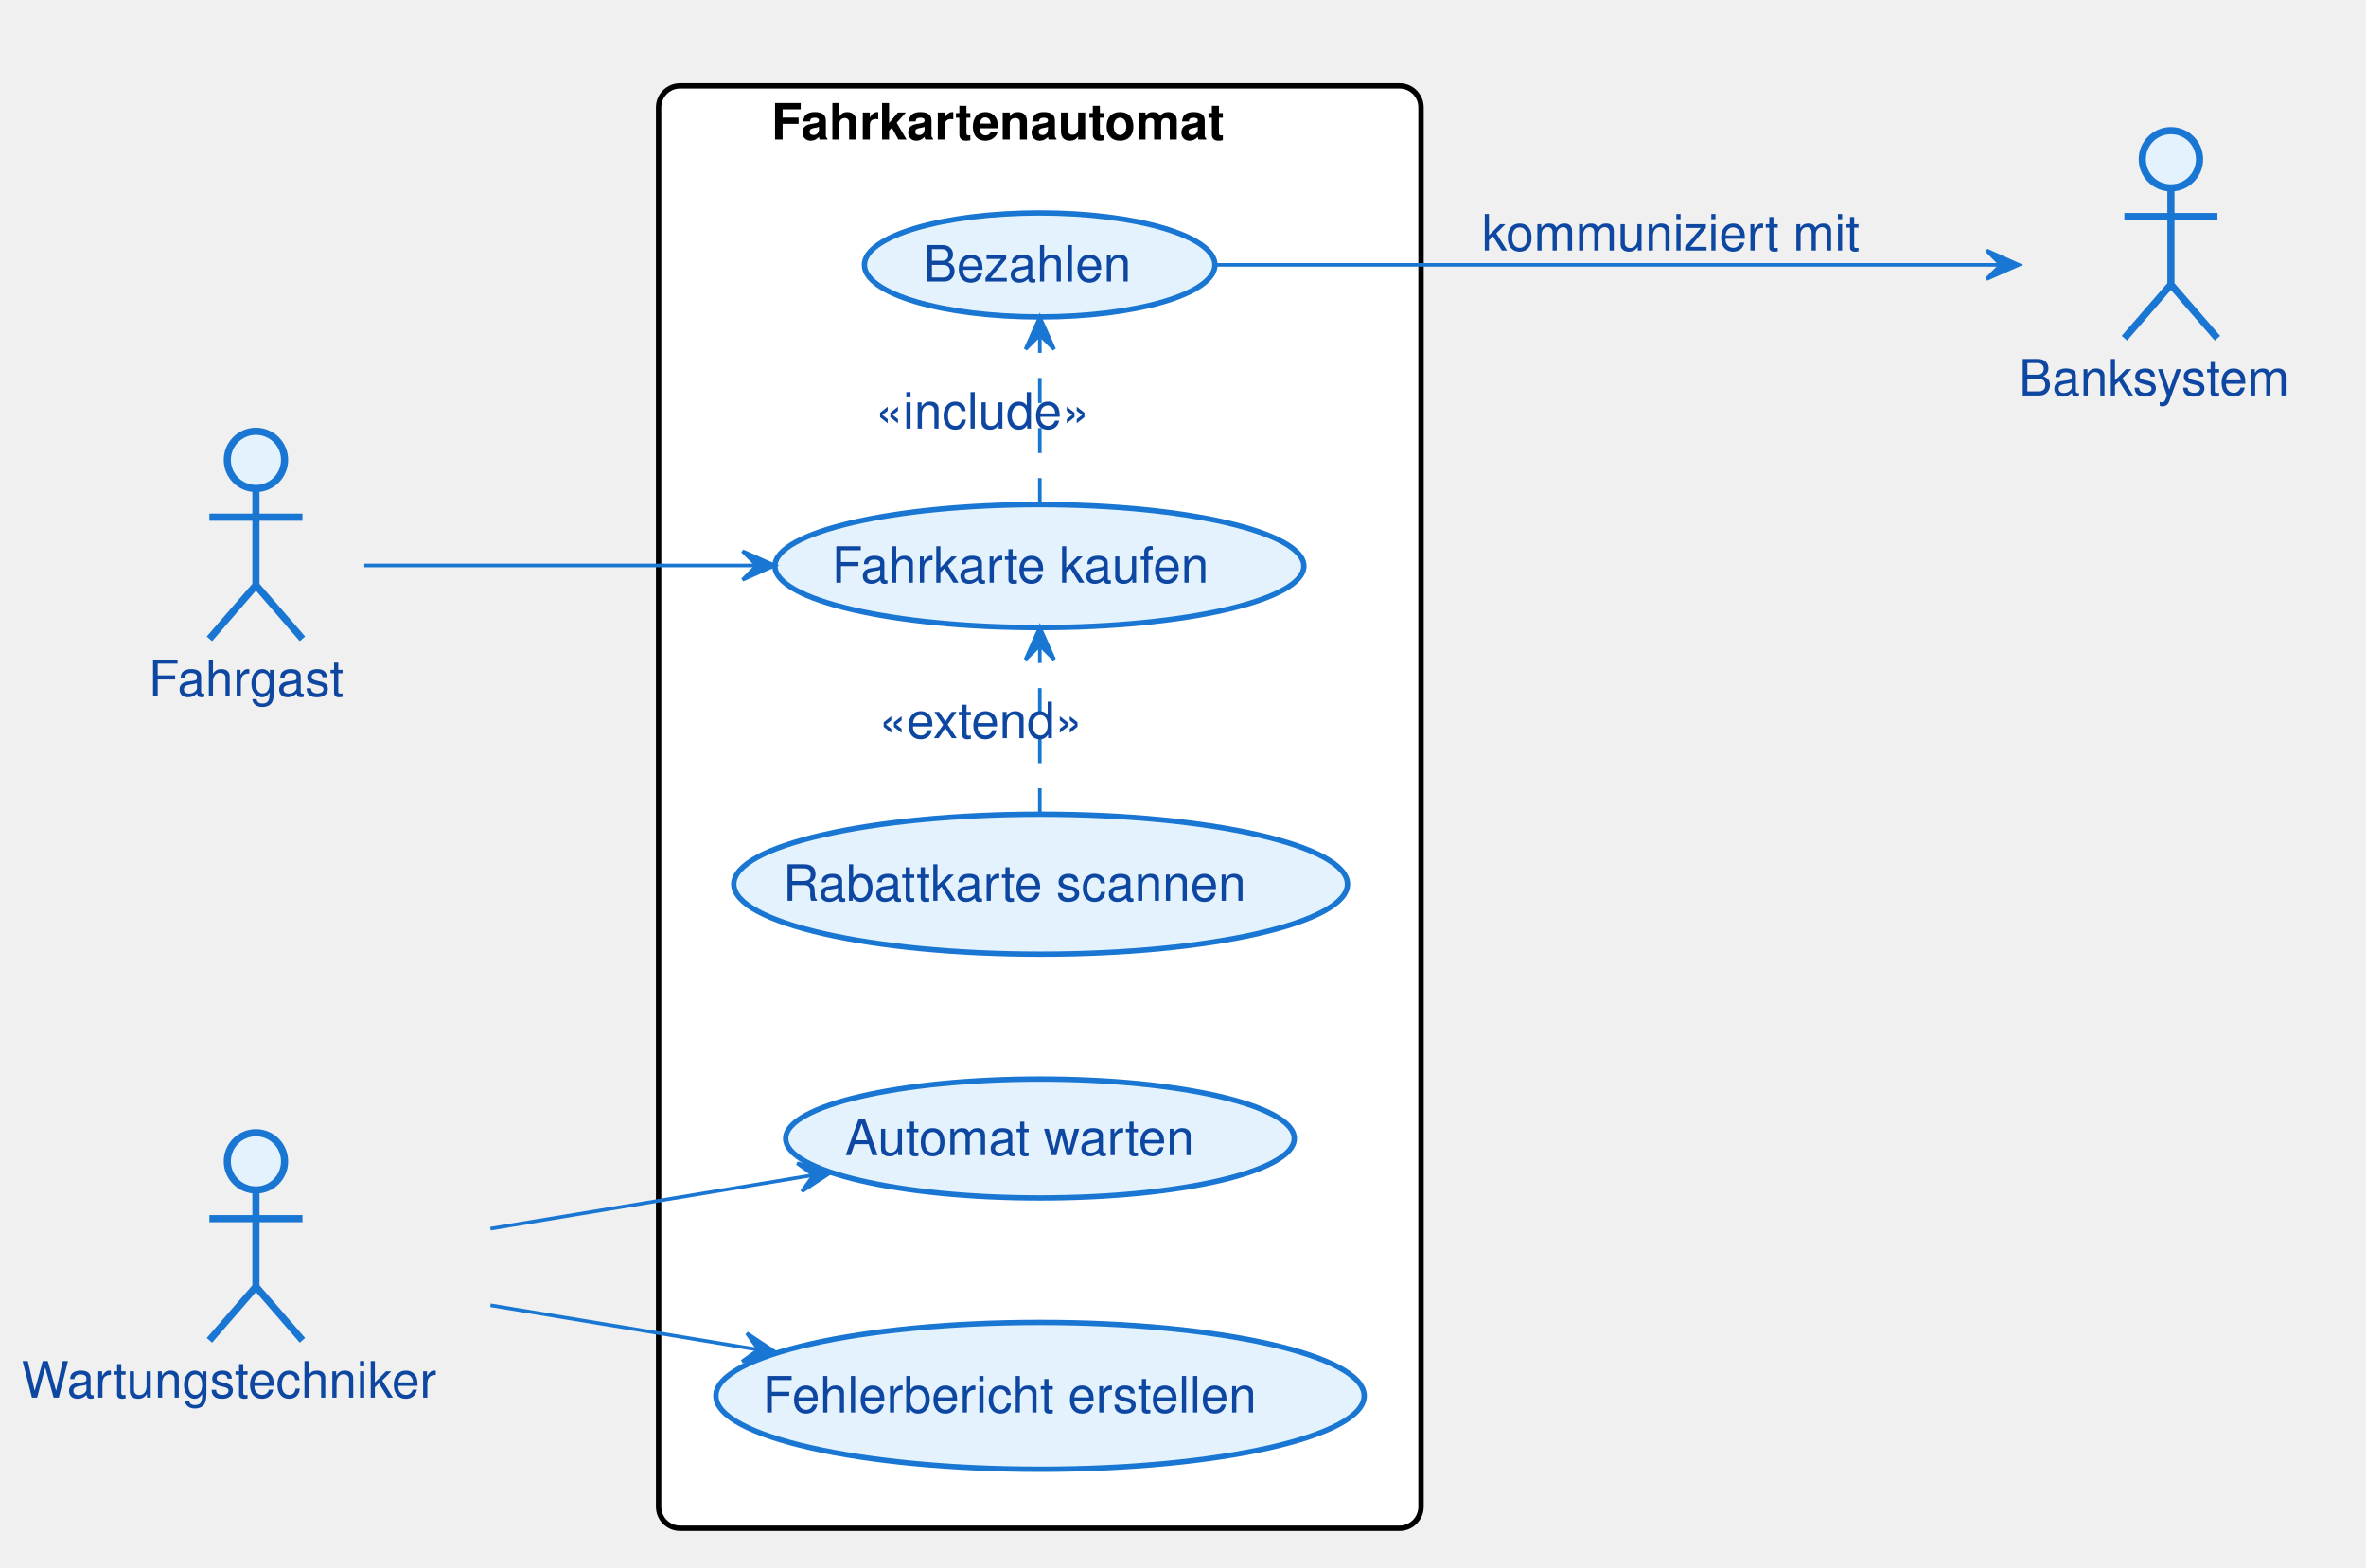
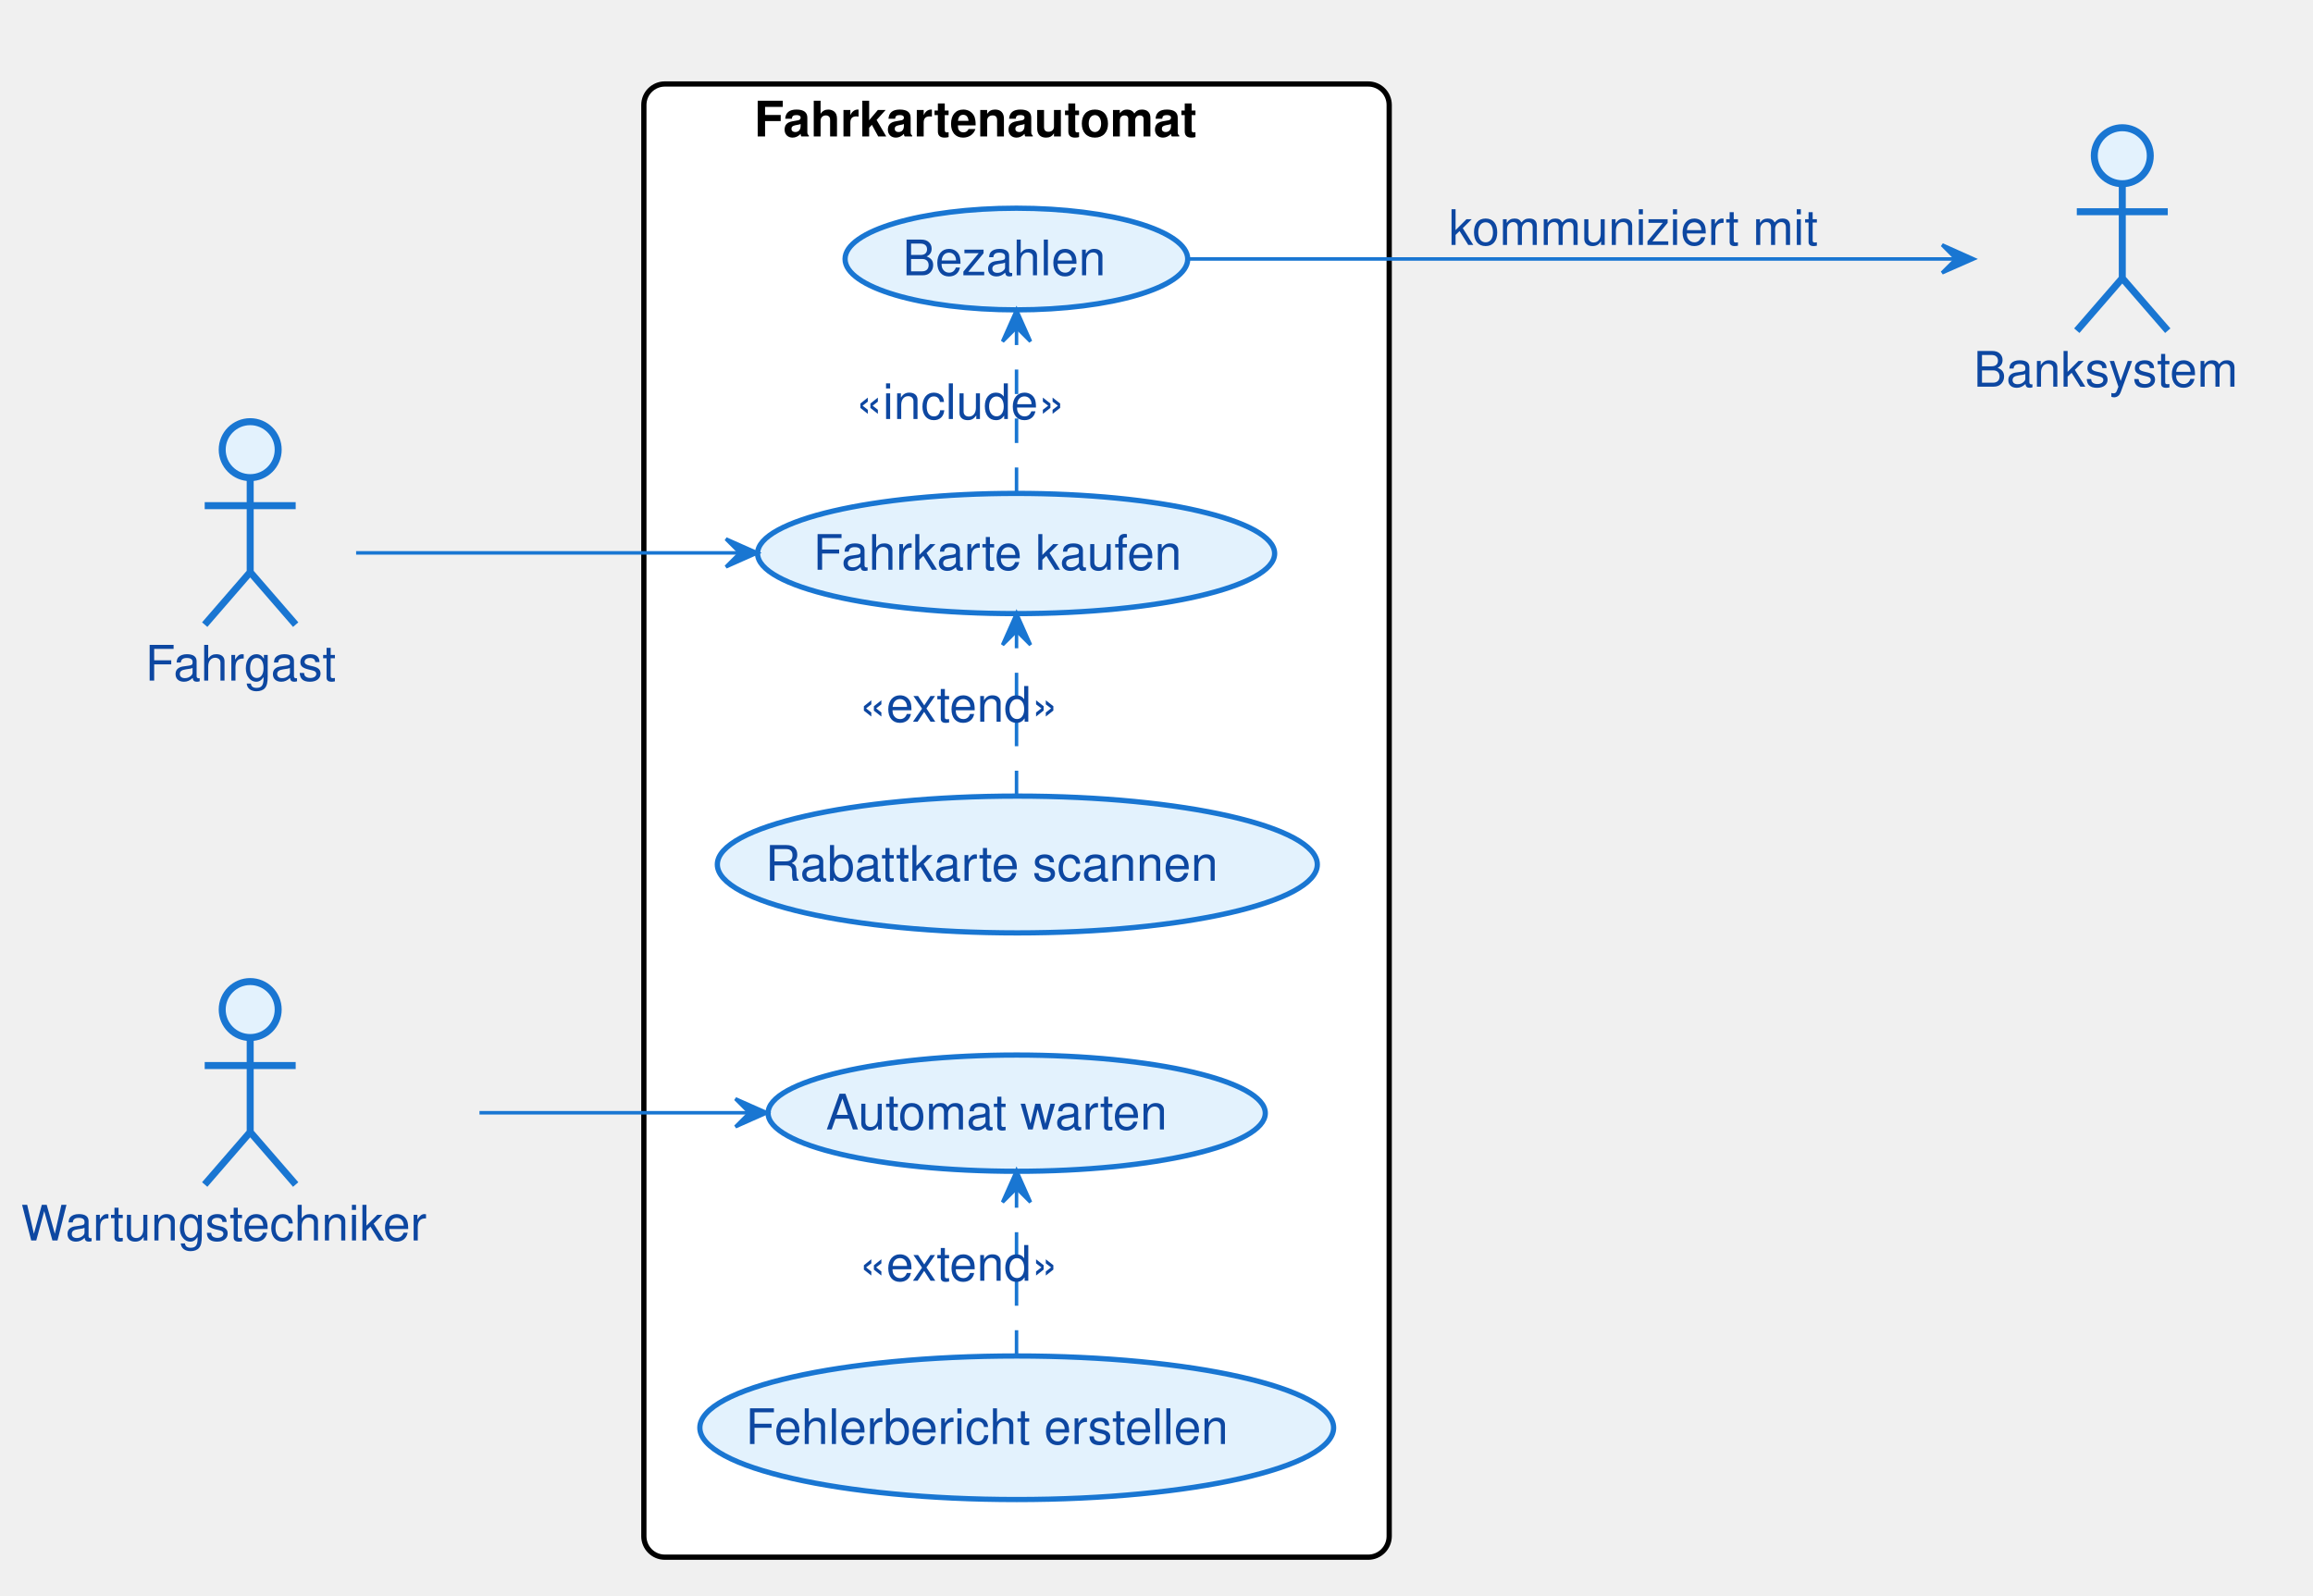
- <svg xmlns="http://www.w3.org/2000/svg" contentScriptType="application/ecmascript" contentStyleType="text/css" height="438px" preserveAspectRatio="none" style="width:661px;height:438px;" version="1.1" viewBox="0 0 661 438" width="661px" zoomAndPan="magnify">
+ <svg xmlns="http://www.w3.org/2000/svg" contentScriptType="application/ecmascript" contentStyleType="text/css" height="456px" preserveAspectRatio="none" style="width:661px;height:456px;" version="1.1" viewBox="0 0 661 456" width="661px" zoomAndPan="magnify">
  <defs />
  <g>
-     <rect fill="#FFFFFF" height="403" rx="6" ry="6" style="stroke: #000000; stroke-width: 1.5;" width="213" x="184" y="24" />
+     <rect fill="#FFFFFF" height="421" rx="6" ry="6" style="stroke: #000000; stroke-width: 1.5;" width="213" x="184" y="24" />
    <text fill="#000000" font-family="Helvetica" font-size="14" font-weight="bold" lengthAdjust="spacingAndGlyphs" textLength="150" x="215.5" y="38.995">Fahrkartenautomat</text>
    <ellipse cx="290.38" cy="158.176" fill="#E3F2FD" rx="73.88" ry="17.176" style="stroke: #1976D2; stroke-width: 1.5;" />
    <text fill="#0D47A1" font-family="Helvetica" font-size="14" lengthAdjust="spacingAndGlyphs" textLength="116" x="232.38" y="162.824">Fahrkarte kaufen</text>
    <ellipse cx="290.462" cy="74.024" fill="#E3F2FD" rx="48.962" ry="14.524" style="stroke: #1976D2; stroke-width: 1.5;" />
    <text fill="#0D47A1" font-family="Helvetica" font-size="14" lengthAdjust="spacingAndGlyphs" textLength="65" x="257.962" y="78.672">Bezahlen</text>
    <ellipse cx="290.728" cy="247.046" fill="#E3F2FD" rx="85.728" ry="19.546" style="stroke: #1976D2; stroke-width: 1.5;" />
    <text fill="#0D47A1" font-family="Helvetica" font-size="14" lengthAdjust="spacingAndGlyphs" textLength="144" x="218.728" y="251.694">Rabattkarte scannen</text>
    <ellipse cx="290.545" cy="318.109" fill="#E3F2FD" rx="71.045" ry="16.609" style="stroke: #1976D2; stroke-width: 1.5;" />
    <text fill="#0D47A1" font-family="Helvetica" font-size="14" lengthAdjust="spacingAndGlyphs" textLength="109" x="236.045" y="322.757">Automat warten</text>
-     <ellipse cx="290.557" cy="390.011" fill="#E3F2FD" rx="90.557" ry="20.511" style="stroke: #1976D2; stroke-width: 1.5;" />
-     <text fill="#0D47A1" font-family="Helvetica" font-size="14" lengthAdjust="spacingAndGlyphs" textLength="155" x="213.057" y="394.66">Fehlerbericht erstellen</text>
+     <ellipse cx="290.557" cy="408.011" fill="#E3F2FD" rx="90.557" ry="20.511" style="stroke: #1976D2; stroke-width: 1.5;" />
+     <text fill="#0D47A1" font-family="Helvetica" font-size="14" lengthAdjust="spacingAndGlyphs" textLength="155" x="213.057" y="412.66">Fehlerbericht erstellen</text>
    <ellipse cx="71.5" cy="128.5" fill="#E3F2FD" rx="8" ry="8" style="stroke: #1976D2; stroke-width: 2.0;" />
    <path d="M71.5,136.5 L71.5,163.5 M58.5,144.5 L84.5,144.5 M71.5,163.5 L58.5,178.5 M71.5,163.5 L84.5,178.5 " fill="none" style="stroke: #1976D2; stroke-width: 2.0;" />
    <text fill="#0D47A1" font-family="Helvetica" font-size="14" lengthAdjust="spacingAndGlyphs" textLength="60" x="41.5" y="194.495">Fahrgast</text>
-     <ellipse cx="71.5" cy="324.5" fill="#E3F2FD" rx="8" ry="8" style="stroke: #1976D2; stroke-width: 2.0;" />
-     <path d="M71.5,332.5 L71.5,359.5 M58.5,340.5 L84.5,340.5 M71.5,359.5 L58.5,374.5 M71.5,359.5 L84.5,374.5 " fill="none" style="stroke: #1976D2; stroke-width: 2.0;" />
-     <text fill="#0D47A1" font-family="Helvetica" font-size="14" lengthAdjust="spacingAndGlyphs" textLength="131" x="6" y="390.495">Wartungstechniker</text>
+     <ellipse cx="71.5" cy="288.5" fill="#E3F2FD" rx="8" ry="8" style="stroke: #1976D2; stroke-width: 2.0;" />
+     <path d="M71.5,296.5 L71.5,323.5 M58.5,304.5 L84.5,304.5 M71.5,323.5 L58.5,338.5 M71.5,323.5 L84.5,338.5 " fill="none" style="stroke: #1976D2; stroke-width: 2.0;" />
+     <text fill="#0D47A1" font-family="Helvetica" font-size="14" lengthAdjust="spacingAndGlyphs" textLength="131" x="6" y="354.495">Wartungstechniker</text>
    <ellipse cx="606.5" cy="44.5" fill="#E3F2FD" rx="8" ry="8" style="stroke: #1976D2; stroke-width: 2.0;" />
    <path d="M606.5,52.5 L606.5,79.5 M593.5,60.5 L619.5,60.5 M606.5,79.5 L593.5,94.5 M606.5,79.5 L619.5,94.5 " fill="none" style="stroke: #1976D2; stroke-width: 2.0;" />
    <text fill="#0D47A1" font-family="Helvetica" font-size="14" lengthAdjust="spacingAndGlyphs" textLength="85" x="564" y="110.495">Banksystem</text>
    <path d="M101.77,158 C129.78,158 173.28,158 211.36,158 " fill="none" id="Fahrgast-UC1" style="stroke: #1976D2; stroke-width: 1.0;" />
    <polygon fill="#1976D2" points="216.45,158,207.45,154,211.45,158,207.45,162,216.45,158" style="stroke: #1976D2; stroke-width: 1.0;" />
    <path d="M290.5,140.6 C290.5,126.9 290.5,107.82 290.5,93.59 " fill="none" id="UC1-UC2" style="stroke: #1976D2; stroke-width: 1.0; stroke-dasharray: 7.0,7.0;" />
    <polygon fill="#1976D2" points="290.5,88.58,286.5,97.58,290.5,93.58,294.5,97.58,290.5,88.58" style="stroke: #1976D2; stroke-width: 1.0;" />
    <text fill="#0D47A1" font-family="Helvetica" font-size="14" lengthAdjust="spacingAndGlyphs" textLength="68" x="244.5" y="119.745">«include»</text>
    <path d="M339.53,74 C399.07,74 499.85,74 558.78,74 " fill="none" id="UC2-Bank" style="stroke: #1976D2; stroke-width: 1.0;" />
    <polygon fill="#1976D2" points="564,74,555.011,69.974,559,73.986,554.989,77.974,564,74" style="stroke: #1976D2; stroke-width: 1.0;" />
    <text fill="#0D47A1" font-family="Helvetica" font-size="14" lengthAdjust="spacingAndGlyphs" textLength="119" x="414" y="69.995">kommuniziert mit</text>
    <path d="M290.5,227.25 C290.5,213.38 290.5,194.82 290.5,180.4 " fill="none" id="UC3-UC1" style="stroke: #1976D2; stroke-width: 1.0; stroke-dasharray: 7.0,7.0;" />
    <polygon fill="#1976D2" points="290.5,175.29,286.5,184.29,290.5,180.29,294.5,184.29,290.5,175.29" style="stroke: #1976D2; stroke-width: 1.0;" />
    <text fill="#0D47A1" font-family="Helvetica" font-size="14" lengthAdjust="spacingAndGlyphs" textLength="66" x="245.5" y="206.245">«extend»</text>
-     <path d="M137.02,343.3 C165.48,338.57 198.8,333.05 227.03,328.36 " fill="none" id="Wartungstechniker-UC4" style="stroke: #1976D2; stroke-width: 1.0;" />
-     <polygon fill="#1976D2" points="232.24,327.5,222.708,325.021,227.307,328.315,224.012,332.914,232.24,327.5" style="stroke: #1976D2; stroke-width: 1.0;" />
-     <path d="M137.02,364.7 C160.46,368.59 187.21,373.03 211.68,377.09 " fill="none" id="Wartungstechniker-UC5" style="stroke: #1976D2; stroke-width: 1.0;" />
-     <polygon fill="#1976D2" points="216.86,377.95,208.645,372.517,211.929,377.123,207.323,380.407,216.86,377.95" style="stroke: #1976D2; stroke-width: 1.0;" />
+     <path d="M137.02,318 C161.16,318 188.8,318 213.86,318 " fill="none" id="Wartungstechniker-UC4" style="stroke: #1976D2; stroke-width: 1.0;" />
+     <polygon fill="#1976D2" points="219.17,318,210.17,314,214.17,318,210.17,322,219.17,318" style="stroke: #1976D2; stroke-width: 1.0;" />
+     <path d="M290.5,387.13 C290.5,372.88 290.5,354.06 290.5,339.65 " fill="none" id="UC5-UC4" style="stroke: #1976D2; stroke-width: 1.0; stroke-dasharray: 7.0,7.0;" />
+     <polygon fill="#1976D2" points="290.5,334.56,286.5,343.56,290.5,339.56,294.5,343.56,290.5,334.56" style="stroke: #1976D2; stroke-width: 1.0;" />
+     <text fill="#0D47A1" font-family="Helvetica" font-size="14" lengthAdjust="spacingAndGlyphs" textLength="66" x="245.5" y="365.995">«extend»</text>
  </g>
</svg>
